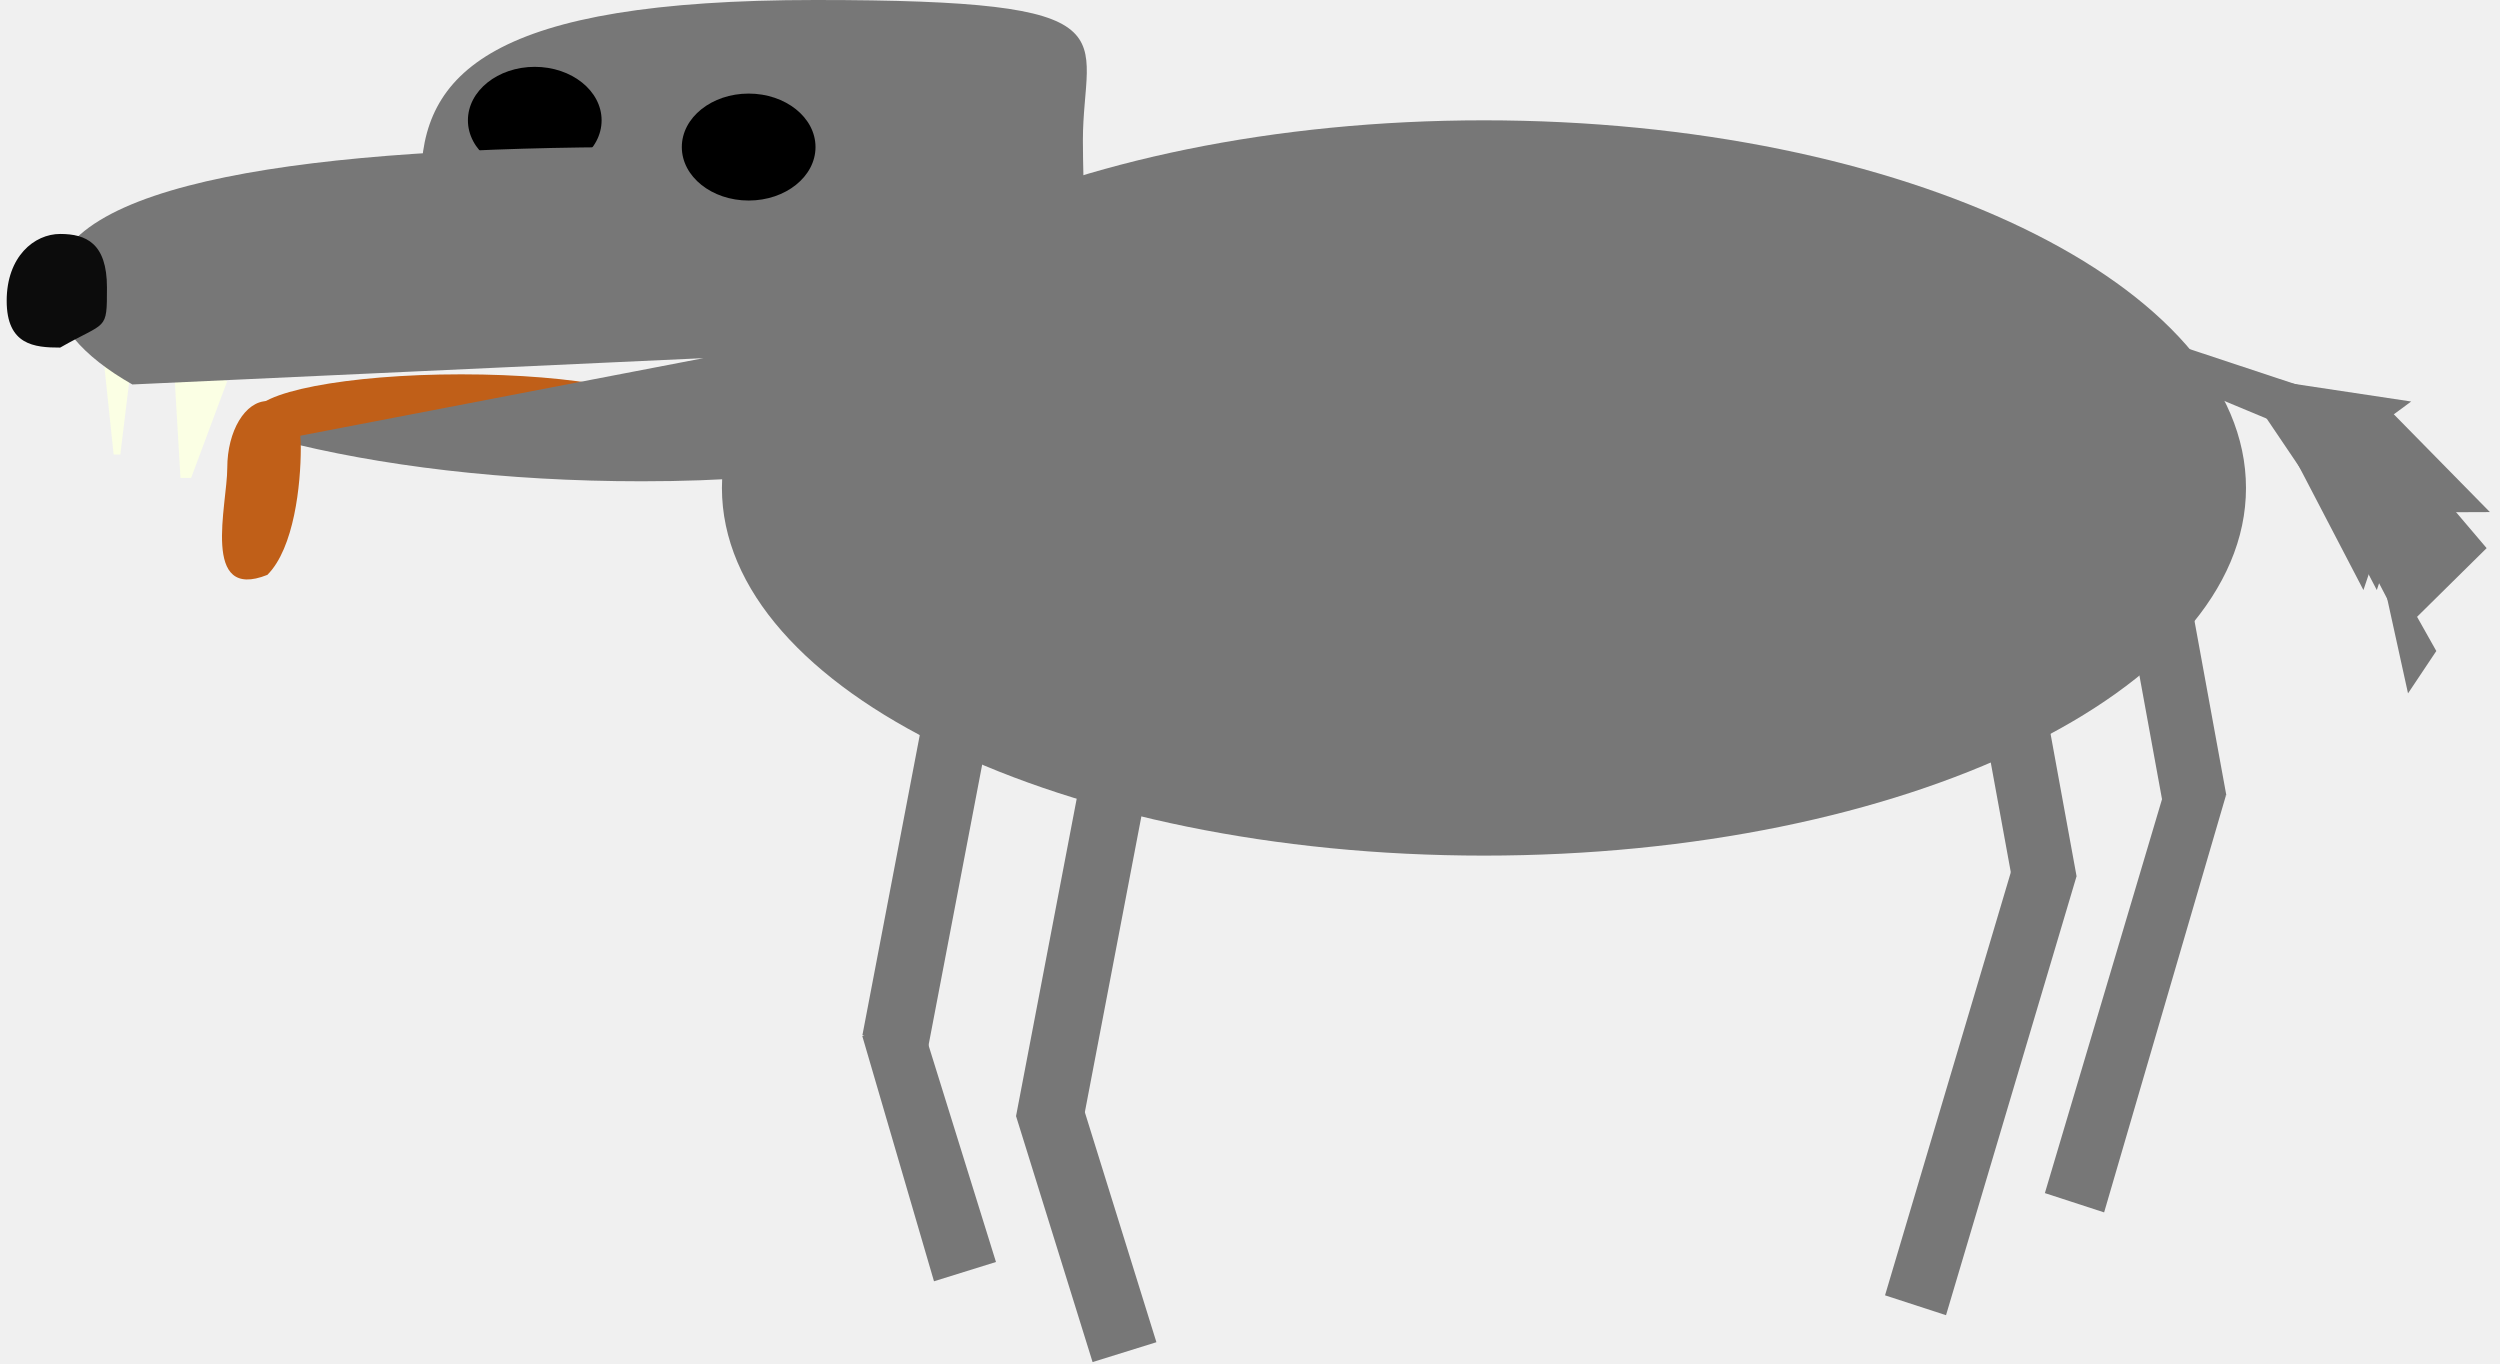
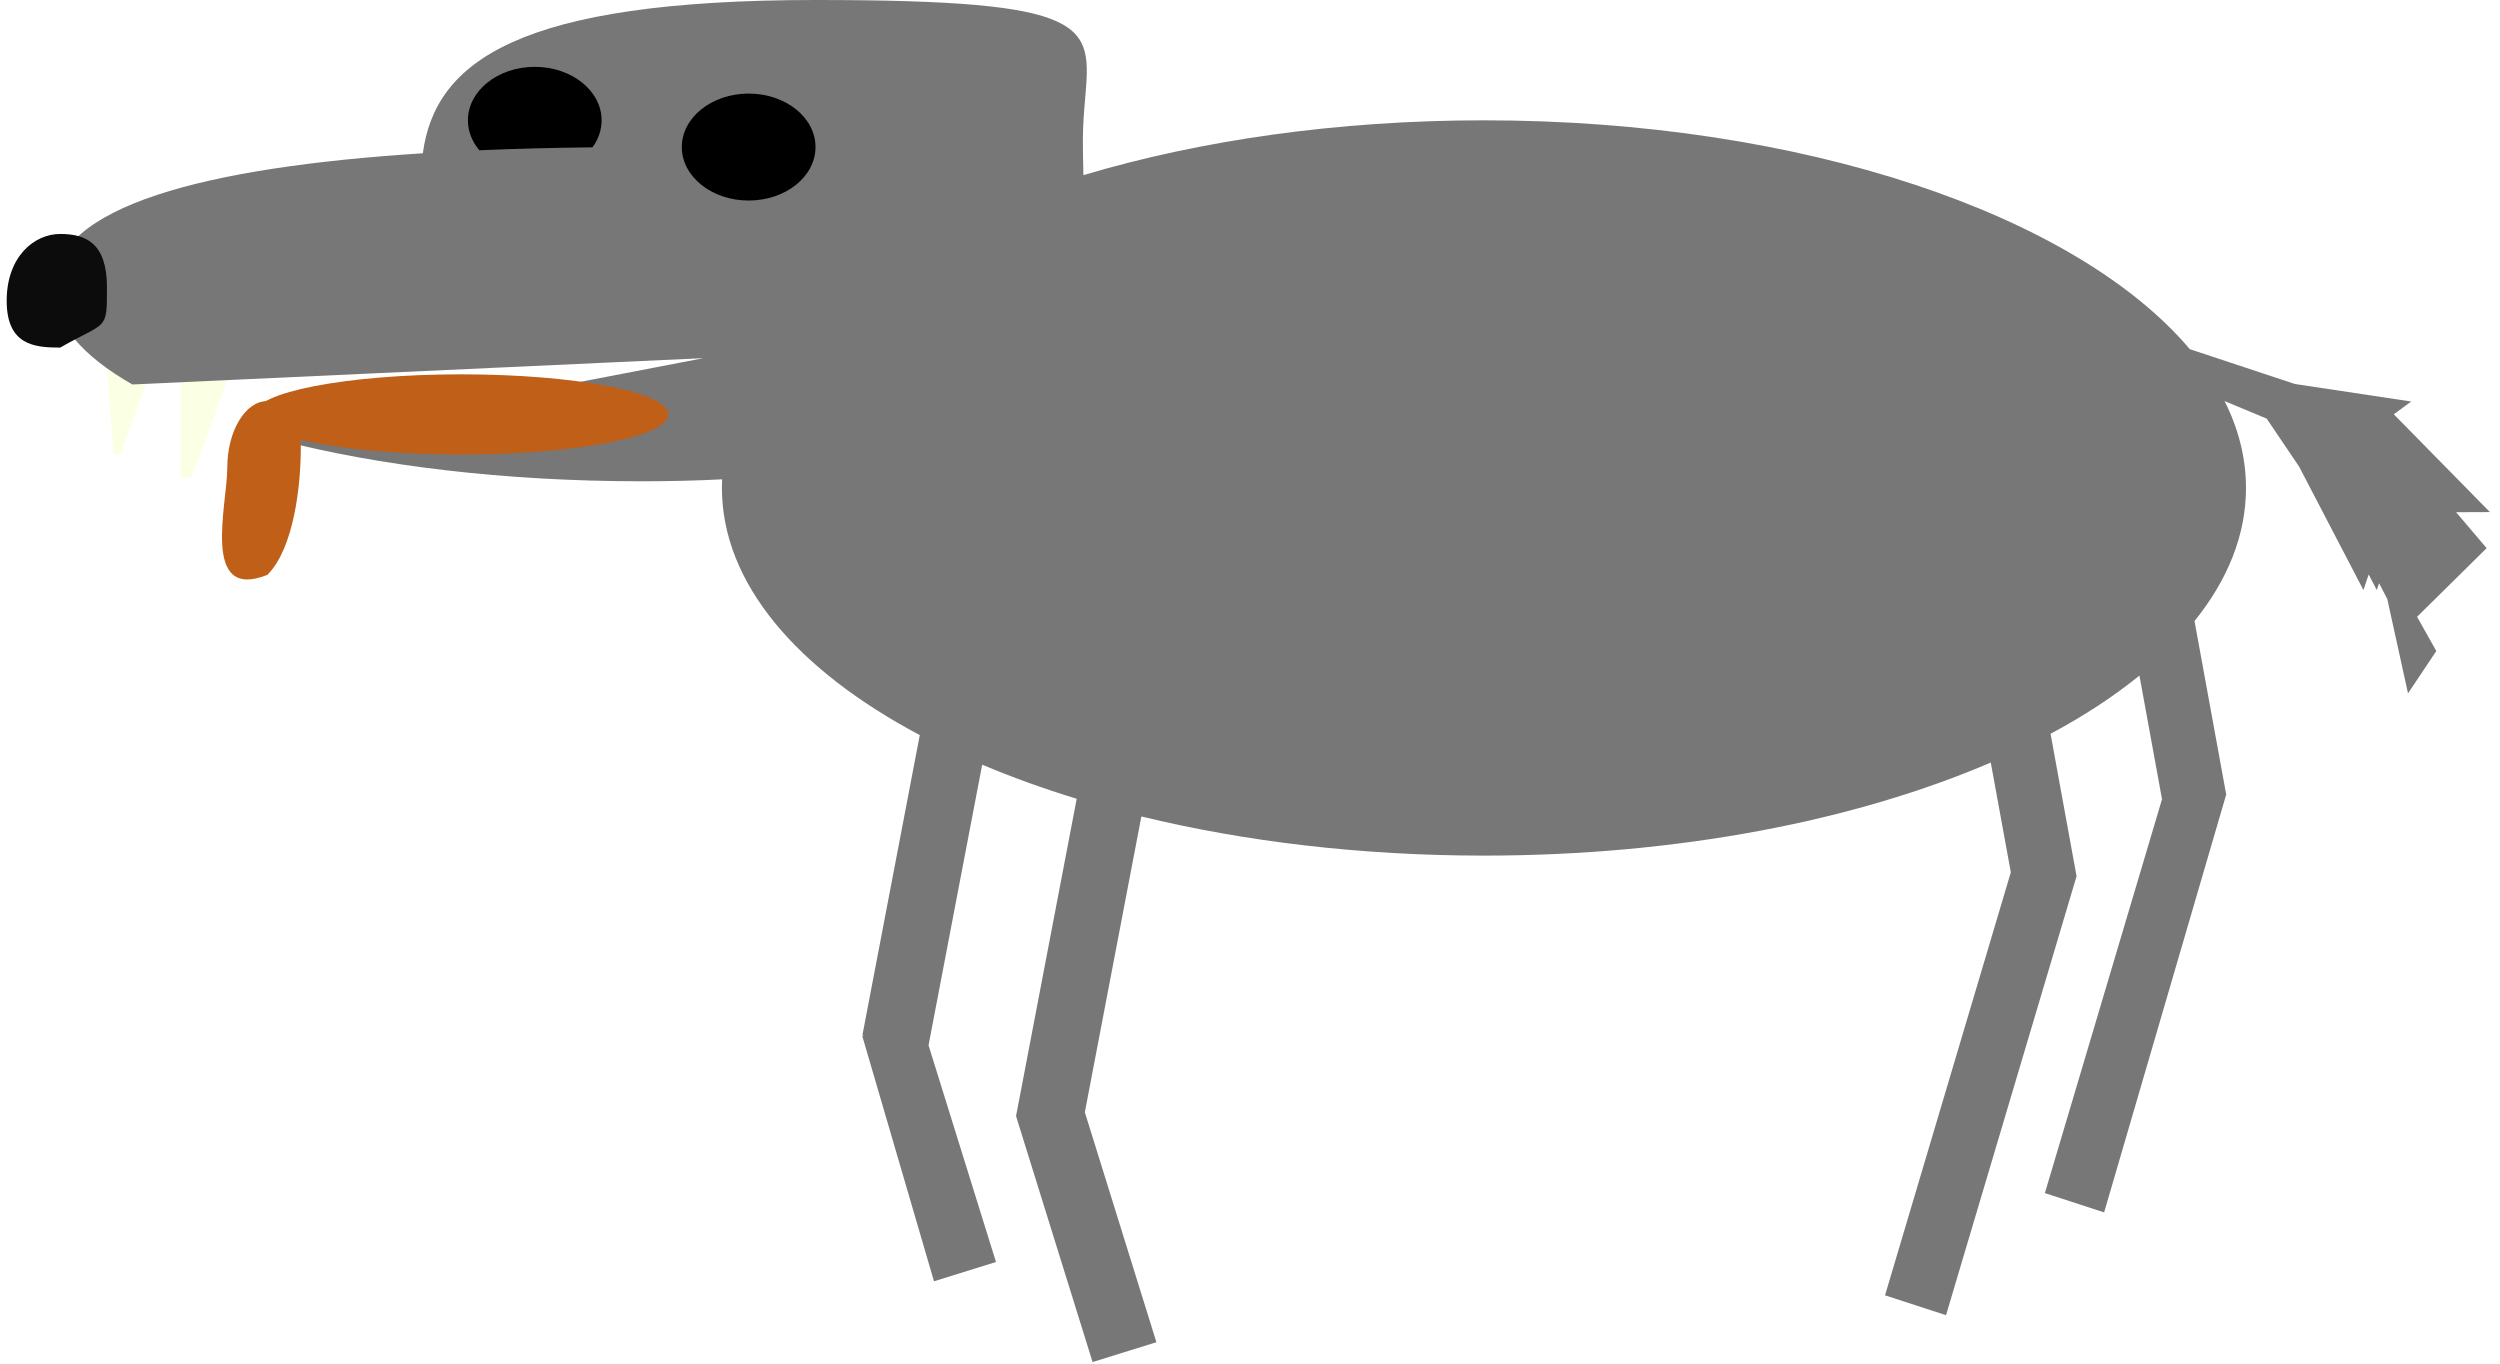
<svg xmlns="http://www.w3.org/2000/svg" width="187" height="102" viewBox="0 0 187 102" fill="none">
-   <path d="M174.403 36.809L179.785 47.136L186 41L177.5 31L171.5 32L174.403 36.809Z" fill="#777777" />
-   <ellipse cx="34.5" cy="31" rx="15.5" ry="3" fill="#C05F18" />
-   <rect x="69.953" y="48.945" width="5" height="29" transform="rotate(10.8205 69.9534 48.9452)" fill="#777777" />
-   <path d="M161.327 31L156.634 31.939L161.836 60.423L166.53 59.484L161.327 31Z" fill="#777777" />
-   <rect x="81.444" y="55" width="5" height="29" transform="rotate(10.8205 81.4443 55)" fill="#777777" />
-   <rect width="4.786" height="28.956" transform="matrix(-0.98058 0.196119 0.17968 0.983725 150.124 37.0548)" fill="#777777" />
-   <rect x="76" y="83.486" width="5" height="19.267" transform="rotate(-17.2855 76 83.4857)" fill="#777777" />
-   <rect width="4.798" height="34.257" transform="matrix(-0.950857 -0.30963 -0.285046 0.958514 155.327 65.5405)" fill="#777777" />
-   <path d="M64.5 77.5L68.636 75.557L74.499 94.397L69.863 95.84L64.5 77.5Z" fill="#777777" />
-   <path d="M166.5 59.5L162.364 57.612L152.957 89.244L157.388 90.687L166.5 59.5Z" fill="#777777" />
-   <ellipse cx="111" cy="36.5" rx="57" ry="27.5" fill="#777777" />
-   <path d="M81 10.5C81 18.508 82.5 16.5 69 22C44.7 22 31.5 21.508 31.5 13.5C31.5 5.492 36.7 0 61 0C85.3 0 81 2.492 81 10.5Z" fill="#777777" />
-   <path d="M13 27.25L17 28.5L14.296 35.75H13.5L13 27.25Z" fill="#FBFFE4" />
-   <path d="M7.5 24.5L10 25.794L9 34H8.5L7.5 24.5Z" fill="#FBFFE4" />
-   <ellipse cx="40" cy="9" rx="5" ry="4" fill="black" />
-   <path fill-rule="evenodd" clip-rule="evenodd" d="M48 36C72.3 36 80 29.508 80 21.5C80 13.492 72.3 11 48 11C23.7 11 4 13.492 4 21.5C4 24.144 6.148 26.623 9.901 28.758L52.618 26.79L20.829 32.906C28.31 34.844 37.745 36 48 36Z" fill="#777777" />
-   <path d="M22.5 33.5C22.5 36.261 22 41 20 43C15 45 17 37.761 17 35C17 32.239 18.343 30 20 30C21.657 30 22.5 30.739 22.5 33.5Z" fill="#C05F18" />
-   <ellipse cx="56" cy="11" rx="5" ry="4" fill="black" />
-   <path d="M160.501 25.024L174 29.5L170 31.5L164 29L160.501 25.024Z" fill="#777777" />
-   <path d="M166.294 27.915L180.357 30.033L176.755 32.684L166.294 27.915Z" fill="#777777" />
-   <path d="M166.236 27.964L169 30.5L174.884 39.212L176 31.5L166.236 27.964Z" fill="#777777" />
-   <path d="M171.403 33.809L176.785 44.136L177.999 40.524L171.403 33.809Z" fill="#777777" />
-   <path d="M172.403 33.809L177.785 44.136L178.999 40.524L172.403 33.809Z" fill="#777777" />
-   <path d="M178.087 30.002L186.245 38.304L182.487 38.318L177 31.5L178.087 30.002Z" fill="#777777" />
-   <path d="M177.621 40.491L180.12 51.865L182.236 48.696L177.621 40.491Z" fill="#777777" />
-   <path d="M8 21.5C8 24.814 8 24 4.5 26C2.567 26 0.5 25.814 0.5 22.5C0.5 19.186 2.567 17.5 4.5 17.5C6.433 17.5 8 18.186 8 21.5Z" fill="#0C0C0C" />
+   <rect width="187" height="102" fill="#E5E5E5" />
+   <g id="Jackal">
+     <rect width="200" height="199.768" transform="translate(-6 -49)" fill="white" />
+     <g id="jackal">
+       <path id="Rectangle 1" d="M13.5 28.5H17L14.296 35.75H13.5V28.5Z" fill="#FBFFE4" />
+       <path id="Rectangle 2" d="M8 27.5L11 28.5L9 34H8.5L8 27.5Z" fill="#FBFFE4" />
+       <path id="Union" fill-rule="evenodd" clip-rule="evenodd" d="M81.039 13.101C81.036 12.957 81.033 12.807 81.029 12.652L81.029 12.651C81.016 12.025 81 11.315 81 10.5C81 9.347 81.089 8.309 81.169 7.375C81.645 1.826 81.802 0 61 0C38.818 0 32.552 4.576 31.628 11.465C15.435 12.499 4 15.399 4 21.5C4 24.144 6.148 26.623 9.901 28.758L52.618 26.79L20.829 32.906C28.31 34.844 37.745 36 48 36C50.131 36 52.134 35.95 54.015 35.854C54.005 36.069 54 36.284 54 36.5C54 43.617 59.604 50.103 68.799 54.986L64.509 77.43L64.609 77.449L64.5 77.5L69.863 95.84L74.499 94.397L69.455 78.187L73.467 57.197C75.679 58.132 78.042 58.985 80.537 59.747L76 83.484L76.002 83.485L76 83.486L81.725 101.882L86.499 100.397L81.146 83.195L85.374 61.071C93.078 62.945 101.784 64 111 64C125.555 64 138.836 61.368 148.909 57.037L150.409 65.249L141 96.89L145.562 98.376L155.327 65.54L155.325 65.54L155.327 65.539L153.382 54.889C155.88 53.55 158.11 52.091 160.03 50.533L161.719 59.781L152.957 89.244L157.388 90.687L166.5 59.5L166.485 59.493L166.53 59.484L164.15 46.456C166.636 43.369 168 40.011 168 36.5C168 34.26 167.445 32.083 166.398 29.999L169.548 31.312L171.969 34.896L176.785 44.136L177.177 42.969L177.785 44.136L177.956 43.627L178.568 44.802L180.12 51.865L182.236 48.696L180.797 46.137L186 41L183.716 38.313L186.245 38.304L179.057 30.989L180.357 30.033L171.655 28.722L163.797 26.117C155.305 16.076 134.865 9 111 9C100.009 9 89.744 10.501 81.039 13.101Z" fill="#777777" />
+       <ellipse id="Ellipse 15" cx="34.5" cy="31" rx="15.5" ry="3" fill="#C05F18" />
+       <path id="Subtract" fill-rule="evenodd" clip-rule="evenodd" d="M44.317 11.02C44.751 10.427 45 9.737 45 9C45 6.791 42.761 5 40 5C37.239 5 35 6.791 35 9C35 9.83 35.316 10.601 35.857 11.24C38.578 11.124 41.407 11.052 44.317 11.02Z" fill="black" />
+       <path id="Ellipse 16" d="M22.5 33.5C22.5 36.261 22 41 20 43C15 45 17 37.761 17 35C17 32.239 18.343 30 20 30C21.657 30 22.5 30.739 22.5 33.5Z" fill="#C05F18" />
+       <ellipse id="Ellipse 14" cx="56" cy="11" rx="5" ry="4" fill="black" />
+       <path id="Ellipse 5" d="M8 21.5C8 24.814 8 24 4.5 26C2.567 26 0.5 25.814 0.5 22.5C0.5 19.186 2.567 17.5 4.5 17.5C6.433 17.5 8 18.186 8 21.5Z" fill="#0C0C0C" />
+     </g>
+   </g>
</svg>
